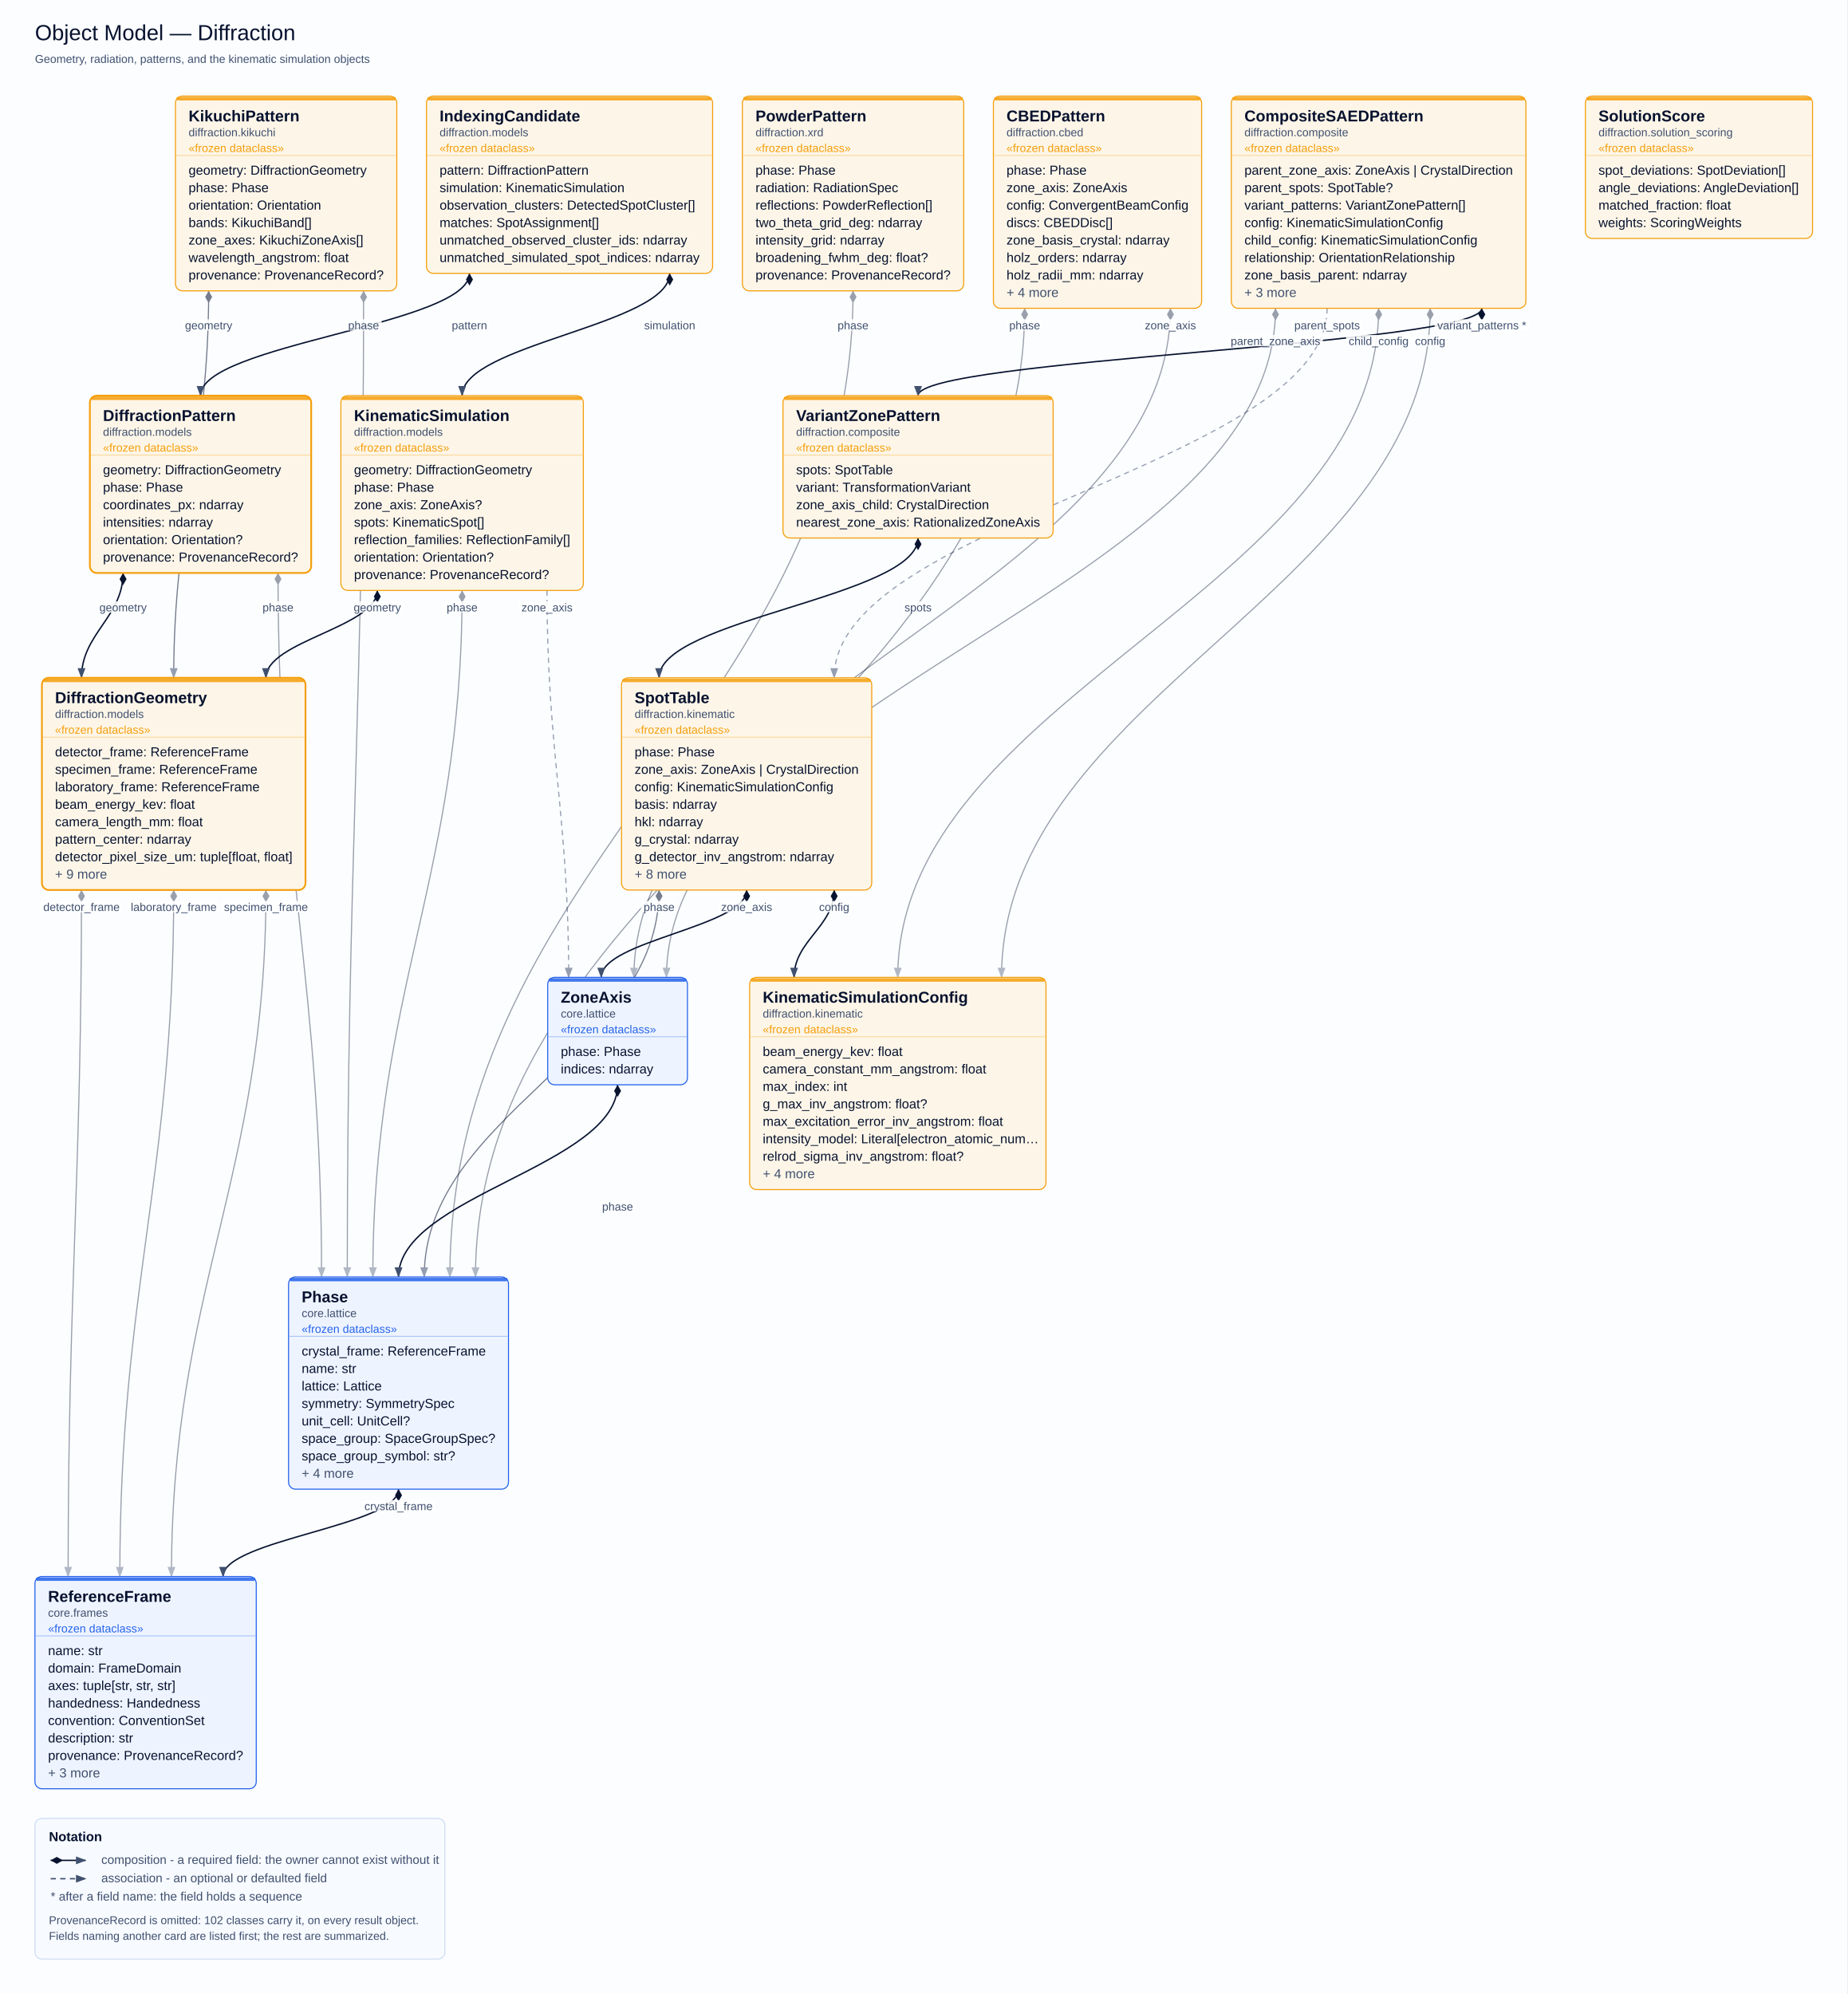
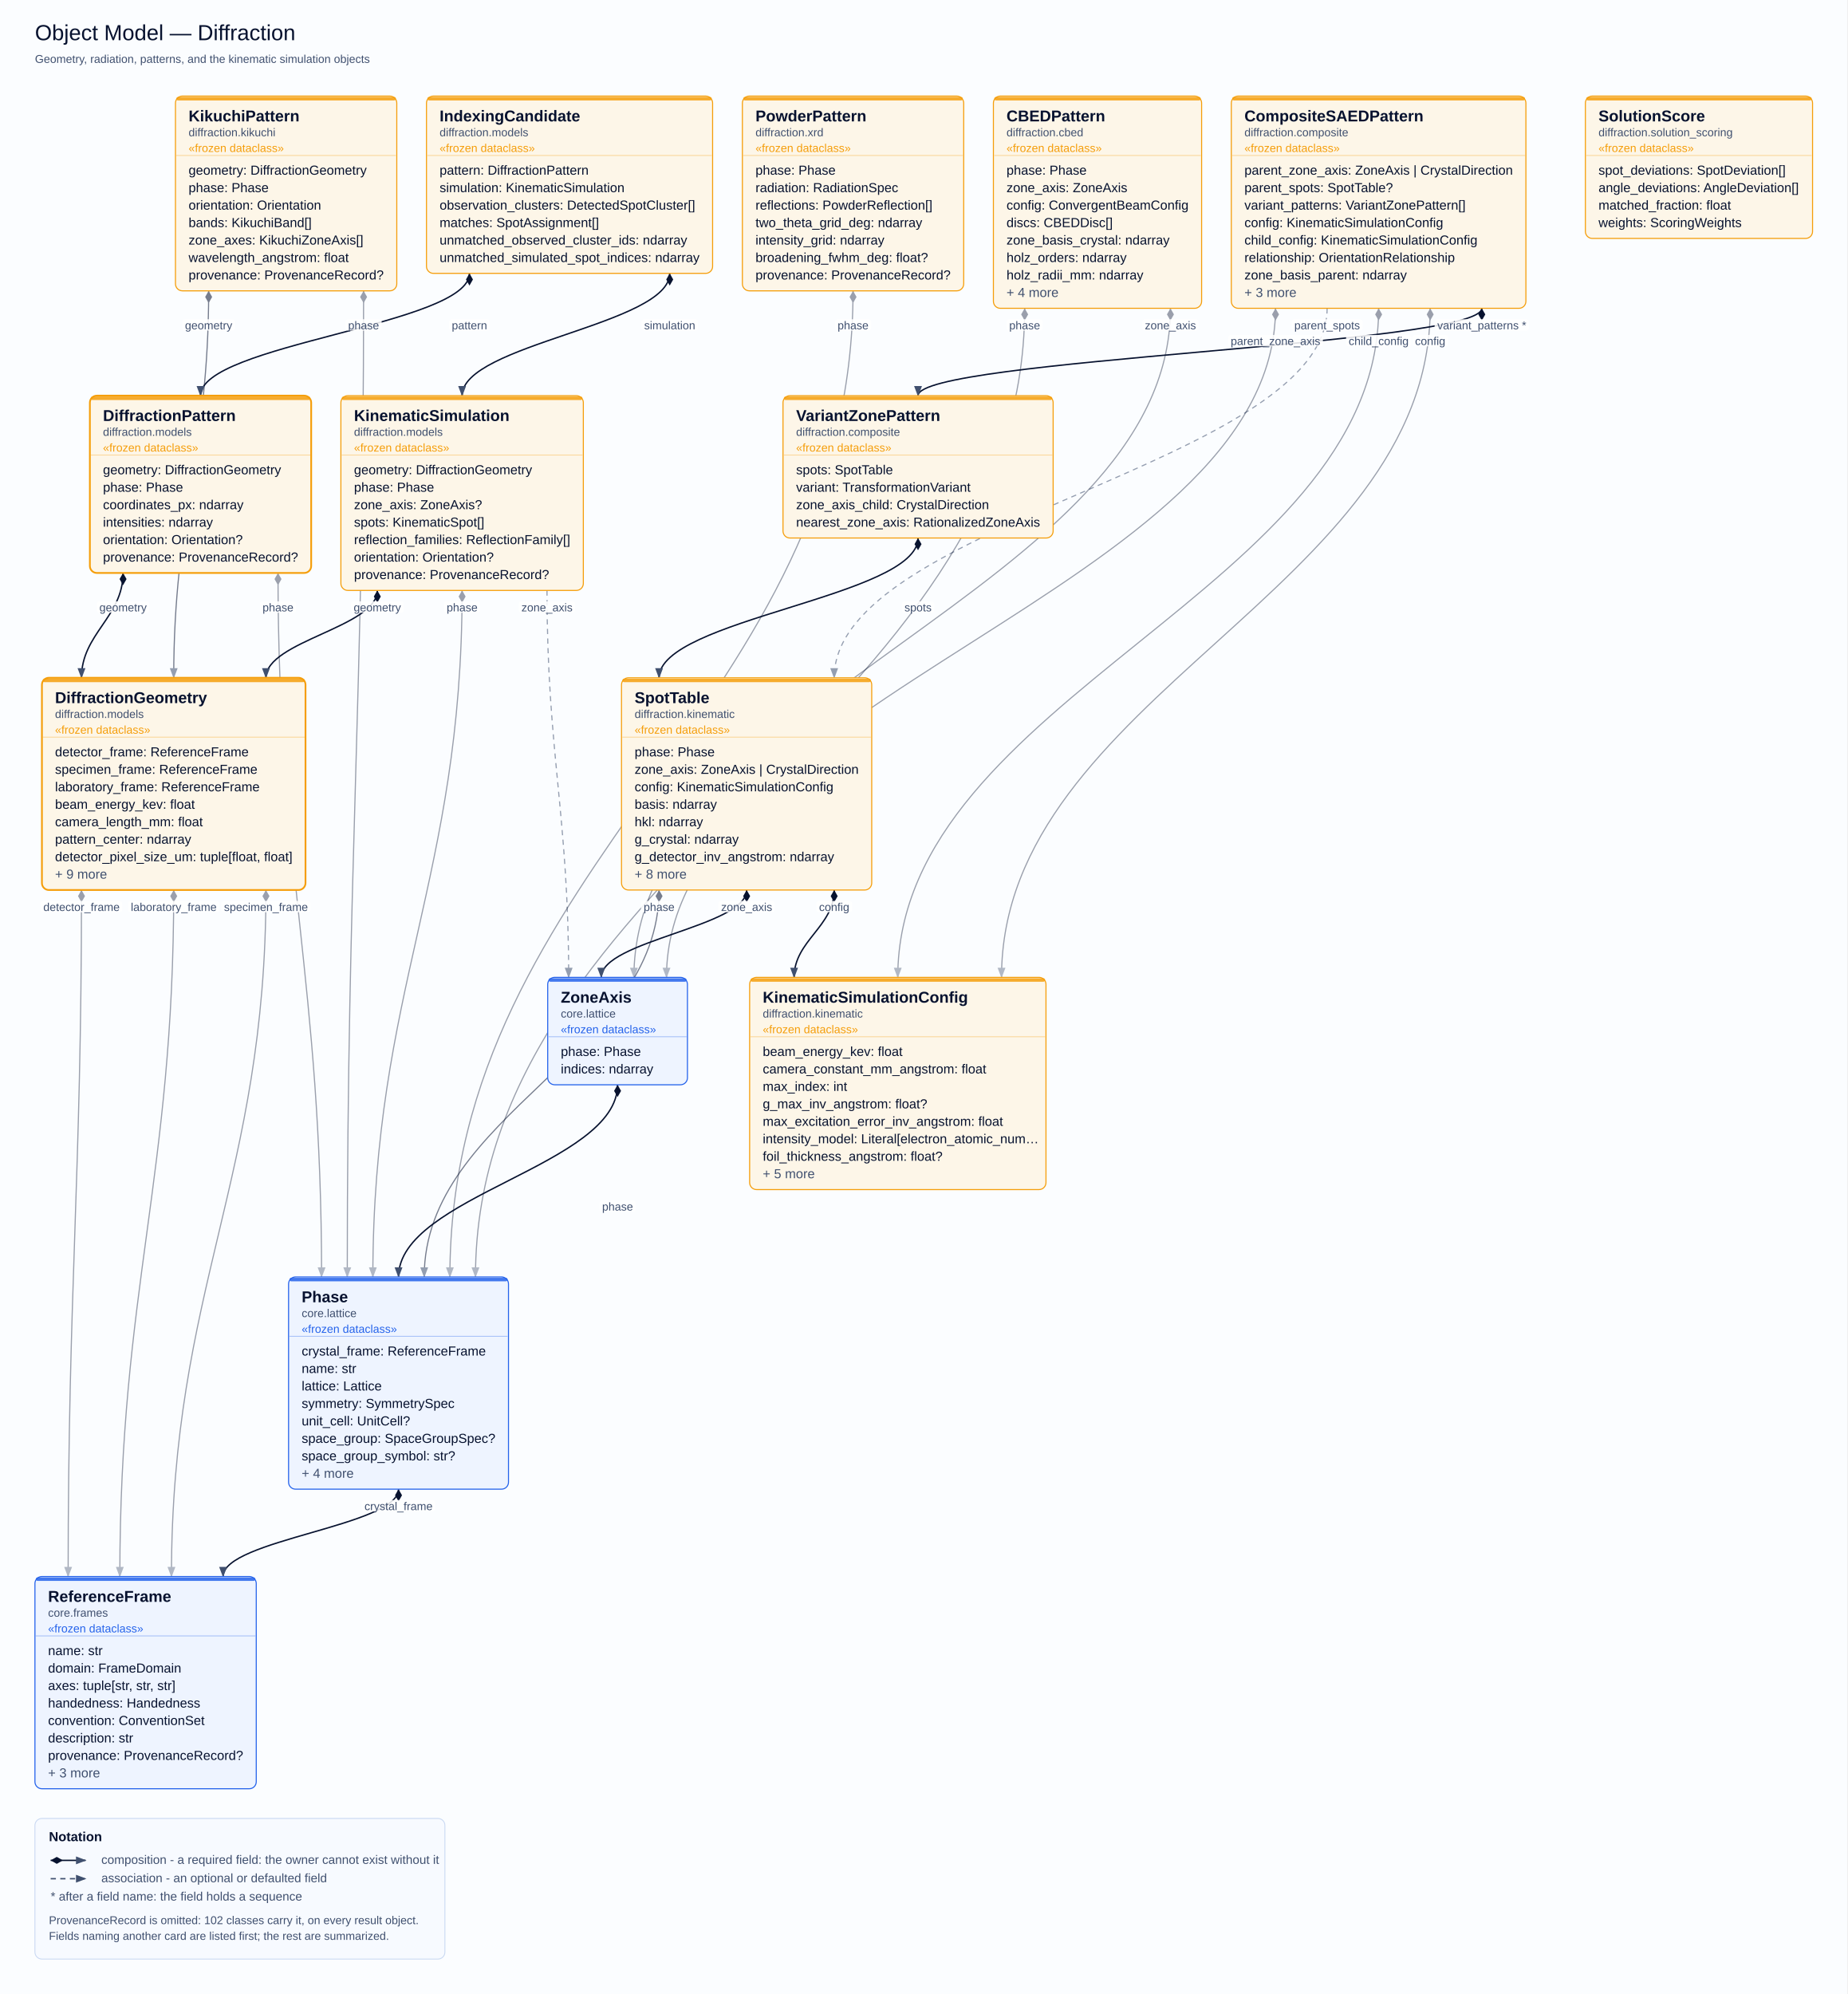
<svg xmlns="http://www.w3.org/2000/svg" width="2115" height="2283" viewBox="0 0 2115 2283" role="img">
  <defs>
    <marker id="cd-arrow" markerUnits="userSpaceOnUse" markerWidth="12" markerHeight="9" refX="11" refY="4.5" orient="auto">
      <path d="M0,0 L12,4.5 L0,9 z" fill="#40506f" />
    </marker>
    <marker id="cd-triangle" markerUnits="userSpaceOnUse" markerWidth="14" markerHeight="12" refX="1" refY="6" orient="auto">
      <path d="M13,0 L1,6 L13,12 z" fill="#ffffff" stroke="#334155" stroke-width="1.4" />
    </marker>
    <marker id="cd-diamond" markerUnits="userSpaceOnUse" markerWidth="15" markerHeight="10" refX="1" refY="5" orient="auto">
      <path d="M1,5 L8,1 L15,5 L8,9 z" fill="#07122f" />
    </marker>
  </defs>
  <rect width="2115" height="2283" fill="#fbfdff" />
  <text x="40.0" y="46.0" font-size="25" font-family="Arial" fill="#07122f" text-anchor="start">Object Model — Diffraction</text>
  <text x="40.0" y="72.0" font-size="13" font-family="Arial" fill="#40506f" text-anchor="start">Geometry, radiation, patterns, and the kinematic simulation objects</text>
  <path d="M1519.5,353.0 C1519.5,530.7 955.1,598.3 955.1,776.0" fill="none" stroke="#40506f" stroke-width="1.3" stroke-dasharray="6 5" opacity="0.55" marker-end="url(#cd-arrow)" />
  <path d="M626.3,676.0 C626.3,862.1 651.1,932.9 651.1,1119.0" fill="none" stroke="#40506f" stroke-width="1.3" stroke-dasharray="6 5" opacity="0.55" marker-end="url(#cd-arrow)" />
  <path d="M456.3,1705.0 C456.3,1747.0 255.4,1763.0 255.4,1805.0" fill="none" stroke="#07122f" stroke-width="1.6" marker-end="url(#cd-arrow)" marker-start="url(#cd-diamond)" />
  <path d="M707.1,1242.0 C707.1,1334.4 456.3,1369.6 456.3,1462.0" fill="none" stroke="#07122f" stroke-width="1.6" marker-end="url(#cd-arrow)" marker-start="url(#cd-diamond)" />
  <path d="M1173.2,353.0 C1173.2,818.8 544.4,996.2 544.4,1462.0" fill="none" stroke="#07122f" stroke-width="1.3" opacity="0.40" marker-end="url(#cd-arrow)" marker-start="url(#cd-diamond)" />
  <path d="M1340.1,353.0 C1340.1,674.7 725.8,797.3 725.8,1119.0" fill="none" stroke="#07122f" stroke-width="1.3" opacity="0.40" marker-end="url(#cd-arrow)" marker-start="url(#cd-diamond)" />
  <path d="M1460.4,353.0 C1460.4,674.7 763.1,797.3 763.1,1119.0" fill="none" stroke="#07122f" stroke-width="1.3" opacity="0.40" marker-end="url(#cd-arrow)" marker-start="url(#cd-diamond)" />
  <path d="M1696.6,353.0 C1696.6,395.0 1051.1,411.0 1051.1,453.0" fill="none" stroke="#07122f" stroke-width="1.6" marker-end="url(#cd-arrow)" marker-start="url(#cd-diamond)" />
  <path d="M1578.5,353.0 C1578.5,674.7 1027.9,797.3 1027.9,1119.0" fill="none" stroke="#07122f" stroke-width="1.3" opacity="0.40" marker-end="url(#cd-arrow)" marker-start="url(#cd-diamond)" />
  <path d="M1637.5,353.0 C1637.5,674.7 1146.7,797.3 1146.7,1119.0" fill="none" stroke="#07122f" stroke-width="1.3" opacity="0.40" marker-end="url(#cd-arrow)" marker-start="url(#cd-diamond)" />
  <path d="M1051.1,616.0 C1051.1,683.2 754.6,708.8 754.6,776.0" fill="none" stroke="#07122f" stroke-width="1.6" marker-end="url(#cd-arrow)" marker-start="url(#cd-diamond)" />
  <path d="M416.3,333.0 C416.3,807.2 397.6,987.8 397.6,1462.0" fill="none" stroke="#07122f" stroke-width="1.3" opacity="0.40" marker-end="url(#cd-arrow)" marker-start="url(#cd-diamond)" />
  <path d="M238.9,333.0 C238.9,519.1 198.9,589.9 198.9,776.0" fill="none" stroke="#07122f" stroke-width="1.3" opacity="0.55" marker-end="url(#cd-arrow)" marker-start="url(#cd-diamond)" />
  <path d="M754.6,1019.0 C754.6,1205.1 485.7,1275.9 485.7,1462.0" fill="none" stroke="#07122f" stroke-width="1.3" opacity="0.55" marker-end="url(#cd-arrow)" marker-start="url(#cd-diamond)" />
  <path d="M854.9,1019.0 C854.9,1061.0 688.4,1077.0 688.4,1119.0" fill="none" stroke="#07122f" stroke-width="1.6" marker-end="url(#cd-arrow)" marker-start="url(#cd-diamond)" />
  <path d="M955.1,1019.0 C955.1,1061.0 909.2,1077.0 909.2,1119.0" fill="none" stroke="#07122f" stroke-width="1.6" marker-end="url(#cd-arrow)" marker-start="url(#cd-diamond)" />
  <path d="M93.3,1019.0 C93.3,1349.1 78.0,1474.9 78.0,1805.0" fill="none" stroke="#07122f" stroke-width="1.3" opacity="0.40" marker-end="url(#cd-arrow)" marker-start="url(#cd-diamond)" />
  <path d="M198.9,1019.0 C198.9,1349.1 137.2,1474.9 137.2,1805.0" fill="none" stroke="#07122f" stroke-width="1.3" opacity="0.40" marker-end="url(#cd-arrow)" marker-start="url(#cd-diamond)" />
  <path d="M304.5,1019.0 C304.5,1349.1 196.3,1474.9 196.3,1805.0" fill="none" stroke="#07122f" stroke-width="1.3" opacity="0.40" marker-end="url(#cd-arrow)" marker-start="url(#cd-diamond)" />
  <path d="M318.3,656.0 C318.3,994.5 368.2,1123.5 368.2,1462.0" fill="none" stroke="#07122f" stroke-width="1.3" opacity="0.40" marker-end="url(#cd-arrow)" marker-start="url(#cd-diamond)" />
  <path d="M140.9,656.0 C140.9,706.4 93.3,725.6 93.3,776.0" fill="none" stroke="#07122f" stroke-width="1.6" marker-end="url(#cd-arrow)" marker-start="url(#cd-diamond)" />
  <path d="M537.5,313.0 C537.5,371.8 229.6,394.2 229.6,453.0" fill="none" stroke="#07122f" stroke-width="1.6" marker-end="url(#cd-arrow)" marker-start="url(#cd-diamond)" />
  <path d="M766.8,313.0 C766.8,371.8 529.1,394.2 529.1,453.0" fill="none" stroke="#07122f" stroke-width="1.6" marker-end="url(#cd-arrow)" marker-start="url(#cd-diamond)" />
  <path d="M529.1,676.0 C529.1,1006.1 426.9,1131.9 426.9,1462.0" fill="none" stroke="#07122f" stroke-width="1.3" opacity="0.40" marker-end="url(#cd-arrow)" marker-start="url(#cd-diamond)" />
  <path d="M432.0,676.0 C432.0,718.0 304.5,734.0 304.5,776.0" fill="none" stroke="#07122f" stroke-width="1.6" marker-end="url(#cd-arrow)" marker-start="url(#cd-diamond)" />
  <path d="M976.7,333.0 C976.7,807.2 515.1,987.8 515.1,1462.0" fill="none" stroke="#07122f" stroke-width="1.3" opacity="0.40" marker-end="url(#cd-arrow)" marker-start="url(#cd-diamond)" />
  <rect x="48.0" y="776.0" width="301.8" height="243.0" rx="8" fill="#fdf6e8" stroke="#f59e0b" stroke-width="2.0" />
  <rect x="49.0" y="777.0" width="299.8" height="4" rx="2" fill="#f59e0b" opacity="0.85" />
  <text x="63.0" y="805.0" font-size="18" font-family="Arial" fill="#07122f" text-anchor="start" font-weight="bold">DiffractionGeometry</text>
  <text x="63.0" y="822.0" font-size="13" font-family="Arial" fill="#40506f" text-anchor="start">diffraction.models</text>
  <text x="63.0" y="840.0" font-size="13" font-family="Arial" fill="#f59e0b" text-anchor="start">«frozen dataclass»</text>
  <line x1="49.0" y1="844.0" x2="348.8" y2="844.0" stroke="#f59e0b" stroke-width="1" opacity="0.35" />
  <text x="63.0" y="866.0" font-size="15" font-family="Arial" fill="#07122f" text-anchor="start">detector_frame: ReferenceFrame</text>
  <text x="63.0" y="886.0" font-size="15" font-family="Arial" fill="#07122f" text-anchor="start">specimen_frame: ReferenceFrame</text>
  <text x="63.0" y="906.0" font-size="15" font-family="Arial" fill="#07122f" text-anchor="start">laboratory_frame: ReferenceFrame</text>
  <text x="63.0" y="926.0" font-size="15" font-family="Arial" fill="#07122f" text-anchor="start">beam_energy_kev: float</text>
  <text x="63.0" y="946.0" font-size="15" font-family="Arial" fill="#07122f" text-anchor="start">camera_length_mm: float</text>
  <text x="63.0" y="966.0" font-size="15" font-family="Arial" fill="#07122f" text-anchor="start">pattern_center: ndarray</text>
  <text x="63.0" y="986.0" font-size="15" font-family="Arial" fill="#07122f" text-anchor="start">detector_pixel_size_um: tuple[float, float]</text>
  <text x="63.0" y="1006.0" font-size="15" font-family="Arial" fill="#40506f" text-anchor="start">+ 9 more</text>
  <rect x="102.9" y="453.0" width="253.4" height="203.0" rx="8" fill="#fdf6e8" stroke="#f59e0b" stroke-width="2.0" />
  <rect x="103.9" y="454.0" width="251.4" height="4" rx="2" fill="#f59e0b" opacity="0.85" />
  <text x="117.9" y="482.0" font-size="18" font-family="Arial" fill="#07122f" text-anchor="start" font-weight="bold">DiffractionPattern</text>
  <text x="117.9" y="499.0" font-size="13" font-family="Arial" fill="#40506f" text-anchor="start">diffraction.models</text>
  <text x="117.9" y="517.0" font-size="13" font-family="Arial" fill="#f59e0b" text-anchor="start">«frozen dataclass»</text>
  <line x1="103.9" y1="521.0" x2="355.3" y2="521.0" stroke="#f59e0b" stroke-width="1" opacity="0.35" />
  <text x="117.9" y="543.0" font-size="15" font-family="Arial" fill="#07122f" text-anchor="start">geometry: DiffractionGeometry</text>
  <text x="117.9" y="563.0" font-size="15" font-family="Arial" fill="#07122f" text-anchor="start">phase: Phase</text>
  <text x="117.9" y="583.0" font-size="15" font-family="Arial" fill="#07122f" text-anchor="start">coordinates_px: ndarray</text>
  <text x="117.9" y="603.0" font-size="15" font-family="Arial" fill="#07122f" text-anchor="start">intensities: ndarray</text>
  <text x="117.9" y="623.0" font-size="15" font-family="Arial" fill="#07122f" text-anchor="start">orientation: Orientation?</text>
  <text x="117.9" y="643.0" font-size="15" font-family="Arial" fill="#07122f" text-anchor="start">provenance: ProvenanceRecord?</text>
  <rect x="1409.8" y="110.0" width="337.3" height="243.0" rx="8" fill="#fdf6e8" stroke="#f59e0b" stroke-width="1.2" />
  <rect x="1410.8" y="111.0" width="335.3" height="4" rx="2" fill="#f59e0b" opacity="0.85" />
  <text x="1424.8" y="139.0" font-size="18" font-family="Arial" fill="#07122f" text-anchor="start" font-weight="bold">CompositeSAEDPattern</text>
  <text x="1424.8" y="156.0" font-size="13" font-family="Arial" fill="#40506f" text-anchor="start">diffraction.composite</text>
  <text x="1424.8" y="174.0" font-size="13" font-family="Arial" fill="#f59e0b" text-anchor="start">«frozen dataclass»</text>
  <line x1="1410.8" y1="178.0" x2="1746.2" y2="178.0" stroke="#f59e0b" stroke-width="1" opacity="0.35" />
  <text x="1424.8" y="200.0" font-size="15" font-family="Arial" fill="#07122f" text-anchor="start">parent_zone_axis: ZoneAxis | CrystalDirection</text>
  <text x="1424.8" y="220.0" font-size="15" font-family="Arial" fill="#07122f" text-anchor="start">parent_spots: SpotTable?</text>
  <text x="1424.8" y="240.0" font-size="15" font-family="Arial" fill="#07122f" text-anchor="start">variant_patterns: VariantZonePattern[]</text>
  <text x="1424.8" y="260.0" font-size="15" font-family="Arial" fill="#07122f" text-anchor="start">config: KinematicSimulationConfig</text>
  <text x="1424.8" y="280.0" font-size="15" font-family="Arial" fill="#07122f" text-anchor="start">child_config: KinematicSimulationConfig</text>
  <text x="1424.8" y="300.0" font-size="15" font-family="Arial" fill="#07122f" text-anchor="start">relationship: OrientationRelationship</text>
  <text x="1424.8" y="320.0" font-size="15" font-family="Arial" fill="#07122f" text-anchor="start">zone_basis_parent: ndarray</text>
  <text x="1424.8" y="340.0" font-size="15" font-family="Arial" fill="#40506f" text-anchor="start">+ 3 more</text>
  <rect x="488.3" y="110.0" width="327.6" height="203.0" rx="8" fill="#fdf6e8" stroke="#f59e0b" stroke-width="1.2" />
  <rect x="489.3" y="111.0" width="325.6" height="4" rx="2" fill="#f59e0b" opacity="0.85" />
  <text x="503.3" y="139.0" font-size="18" font-family="Arial" fill="#07122f" text-anchor="start" font-weight="bold">IndexingCandidate</text>
  <text x="503.3" y="156.0" font-size="13" font-family="Arial" fill="#40506f" text-anchor="start">diffraction.models</text>
  <text x="503.3" y="174.0" font-size="13" font-family="Arial" fill="#f59e0b" text-anchor="start">«frozen dataclass»</text>
  <line x1="489.3" y1="178.0" x2="815.0" y2="178.0" stroke="#f59e0b" stroke-width="1" opacity="0.35" />
  <text x="503.3" y="200.0" font-size="15" font-family="Arial" fill="#07122f" text-anchor="start">pattern: DiffractionPattern</text>
  <text x="503.3" y="220.0" font-size="15" font-family="Arial" fill="#07122f" text-anchor="start">simulation: KinematicSimulation</text>
  <text x="503.3" y="240.0" font-size="15" font-family="Arial" fill="#07122f" text-anchor="start">observation_clusters: DetectedSpotCluster[]</text>
  <text x="503.3" y="260.0" font-size="15" font-family="Arial" fill="#07122f" text-anchor="start">matches: SpotAssignment[]</text>
  <text x="503.3" y="280.0" font-size="15" font-family="Arial" fill="#07122f" text-anchor="start">unmatched_observed_cluster_ids: ndarray</text>
  <text x="503.3" y="300.0" font-size="15" font-family="Arial" fill="#07122f" text-anchor="start">unmatched_simulated_spot_indices: ndarray</text>
  <rect x="1137.4" y="110.0" width="238.4" height="243.0" rx="8" fill="#fdf6e8" stroke="#f59e0b" stroke-width="1.2" />
  <rect x="1138.4" y="111.0" width="236.4" height="4" rx="2" fill="#f59e0b" opacity="0.85" />
  <text x="1152.4" y="139.0" font-size="18" font-family="Arial" fill="#07122f" text-anchor="start" font-weight="bold">CBEDPattern</text>
  <text x="1152.4" y="156.0" font-size="13" font-family="Arial" fill="#40506f" text-anchor="start">diffraction.cbed</text>
  <text x="1152.4" y="174.0" font-size="13" font-family="Arial" fill="#f59e0b" text-anchor="start">«frozen dataclass»</text>
  <line x1="1138.4" y1="178.0" x2="1374.8" y2="178.0" stroke="#f59e0b" stroke-width="1" opacity="0.35" />
  <text x="1152.4" y="200.0" font-size="15" font-family="Arial" fill="#07122f" text-anchor="start">phase: Phase</text>
  <text x="1152.4" y="220.0" font-size="15" font-family="Arial" fill="#07122f" text-anchor="start">zone_axis: ZoneAxis</text>
  <text x="1152.4" y="240.0" font-size="15" font-family="Arial" fill="#07122f" text-anchor="start">config: ConvergentBeamConfig</text>
  <text x="1152.4" y="260.0" font-size="15" font-family="Arial" fill="#07122f" text-anchor="start">discs: CBEDDisc[]</text>
  <text x="1152.4" y="280.0" font-size="15" font-family="Arial" fill="#07122f" text-anchor="start">zone_basis_crystal: ndarray</text>
  <text x="1152.4" y="300.0" font-size="15" font-family="Arial" fill="#07122f" text-anchor="start">holz_orders: ndarray</text>
  <text x="1152.4" y="320.0" font-size="15" font-family="Arial" fill="#07122f" text-anchor="start">holz_radii_mm: ndarray</text>
  <text x="1152.4" y="340.0" font-size="15" font-family="Arial" fill="#40506f" text-anchor="start">+ 4 more</text>
  <rect x="390.3" y="453.0" width="277.6" height="223.0" rx="8" fill="#fdf6e8" stroke="#f59e0b" stroke-width="1.2" />
  <rect x="391.3" y="454.0" width="275.6" height="4" rx="2" fill="#f59e0b" opacity="0.85" />
  <text x="405.3" y="482.0" font-size="18" font-family="Arial" fill="#07122f" text-anchor="start" font-weight="bold">KinematicSimulation</text>
  <text x="405.3" y="499.0" font-size="13" font-family="Arial" fill="#40506f" text-anchor="start">diffraction.models</text>
  <text x="405.3" y="517.0" font-size="13" font-family="Arial" fill="#f59e0b" text-anchor="start">«frozen dataclass»</text>
  <line x1="391.3" y1="521.0" x2="666.9" y2="521.0" stroke="#f59e0b" stroke-width="1" opacity="0.35" />
  <text x="405.3" y="543.0" font-size="15" font-family="Arial" fill="#07122f" text-anchor="start">geometry: DiffractionGeometry</text>
  <text x="405.3" y="563.0" font-size="15" font-family="Arial" fill="#07122f" text-anchor="start">phase: Phase</text>
  <text x="405.3" y="583.0" font-size="15" font-family="Arial" fill="#07122f" text-anchor="start">zone_axis: ZoneAxis?</text>
  <text x="405.3" y="603.0" font-size="15" font-family="Arial" fill="#07122f" text-anchor="start">spots: KinematicSpot[]</text>
  <text x="405.3" y="623.0" font-size="15" font-family="Arial" fill="#07122f" text-anchor="start">reflection_families: ReflectionFamily[]</text>
  <text x="405.3" y="643.0" font-size="15" font-family="Arial" fill="#07122f" text-anchor="start">orientation: Orientation?</text>
  <text x="405.3" y="663.0" font-size="15" font-family="Arial" fill="#07122f" text-anchor="start">provenance: ProvenanceRecord?</text>
  <rect x="896.5" y="453.0" width="309.3" height="163.0" rx="8" fill="#fdf6e8" stroke="#f59e0b" stroke-width="1.2" />
  <rect x="897.5" y="454.0" width="307.3" height="4" rx="2" fill="#f59e0b" opacity="0.85" />
  <text x="911.5" y="482.0" font-size="18" font-family="Arial" fill="#07122f" text-anchor="start" font-weight="bold">VariantZonePattern</text>
  <text x="911.5" y="499.0" font-size="13" font-family="Arial" fill="#40506f" text-anchor="start">diffraction.composite</text>
  <text x="911.5" y="517.0" font-size="13" font-family="Arial" fill="#f59e0b" text-anchor="start">«frozen dataclass»</text>
  <line x1="897.5" y1="521.0" x2="1204.8" y2="521.0" stroke="#f59e0b" stroke-width="1" opacity="0.35" />
  <text x="911.5" y="543.0" font-size="15" font-family="Arial" fill="#07122f" text-anchor="start">spots: SpotTable</text>
  <text x="911.5" y="563.0" font-size="15" font-family="Arial" fill="#07122f" text-anchor="start">variant: TransformationVariant</text>
  <text x="911.5" y="583.0" font-size="15" font-family="Arial" fill="#07122f" text-anchor="start">zone_axis_child: CrystalDirection</text>
  <text x="911.5" y="603.0" font-size="15" font-family="Arial" fill="#07122f" text-anchor="start">nearest_zone_axis: RationalizedZoneAxis</text>
  <rect x="200.9" y="110.0" width="253.4" height="223.0" rx="8" fill="#fdf6e8" stroke="#f59e0b" stroke-width="1.2" />
  <rect x="201.9" y="111.0" width="251.4" height="4" rx="2" fill="#f59e0b" opacity="0.85" />
  <text x="215.9" y="139.0" font-size="18" font-family="Arial" fill="#07122f" text-anchor="start" font-weight="bold">KikuchiPattern</text>
  <text x="215.9" y="156.0" font-size="13" font-family="Arial" fill="#40506f" text-anchor="start">diffraction.kikuchi</text>
  <text x="215.9" y="174.0" font-size="13" font-family="Arial" fill="#f59e0b" text-anchor="start">«frozen dataclass»</text>
  <line x1="201.9" y1="178.0" x2="453.3" y2="178.0" stroke="#f59e0b" stroke-width="1" opacity="0.35" />
  <text x="215.9" y="200.0" font-size="15" font-family="Arial" fill="#07122f" text-anchor="start">geometry: DiffractionGeometry</text>
  <text x="215.9" y="220.0" font-size="15" font-family="Arial" fill="#07122f" text-anchor="start">phase: Phase</text>
  <text x="215.9" y="240.0" font-size="15" font-family="Arial" fill="#07122f" text-anchor="start">orientation: Orientation</text>
  <text x="215.9" y="260.0" font-size="15" font-family="Arial" fill="#07122f" text-anchor="start">bands: KikuchiBand[]</text>
  <text x="215.9" y="280.0" font-size="15" font-family="Arial" fill="#07122f" text-anchor="start">zone_axes: KikuchiZoneAxis[]</text>
  <text x="215.9" y="300.0" font-size="15" font-family="Arial" fill="#07122f" text-anchor="start">wavelength_angstrom: float</text>
  <text x="215.9" y="320.0" font-size="15" font-family="Arial" fill="#07122f" text-anchor="start">provenance: ProvenanceRecord?</text>
  <rect x="858.3" y="1119.0" width="339.3" height="243.0" rx="8" fill="#fdf6e8" stroke="#f59e0b" stroke-width="1.2" />
  <rect x="859.3" y="1120.0" width="337.3" height="4" rx="2" fill="#f59e0b" opacity="0.85" />
  <text x="873.3" y="1148.0" font-size="18" font-family="Arial" fill="#07122f" text-anchor="start" font-weight="bold">KinematicSimulationConfig</text>
  <text x="873.3" y="1165.0" font-size="13" font-family="Arial" fill="#40506f" text-anchor="start">diffraction.kinematic</text>
  <text x="873.3" y="1183.0" font-size="13" font-family="Arial" fill="#f59e0b" text-anchor="start">«frozen dataclass»</text>
  <line x1="859.3" y1="1187.0" x2="1196.6" y2="1187.0" stroke="#f59e0b" stroke-width="1" opacity="0.35" />
  <text x="873.3" y="1209.0" font-size="15" font-family="Arial" fill="#07122f" text-anchor="start">beam_energy_kev: float</text>
  <text x="873.3" y="1229.0" font-size="15" font-family="Arial" fill="#07122f" text-anchor="start">camera_constant_mm_angstrom: float</text>
  <text x="873.3" y="1249.0" font-size="15" font-family="Arial" fill="#07122f" text-anchor="start">max_index: int</text>
  <text x="873.3" y="1269.0" font-size="15" font-family="Arial" fill="#07122f" text-anchor="start">g_max_inv_angstrom: float?</text>
  <text x="873.3" y="1289.0" font-size="15" font-family="Arial" fill="#07122f" text-anchor="start">max_excitation_error_inv_angstrom: float</text>
  <text x="873.3" y="1309.0" font-size="15" font-family="Arial" fill="#07122f" text-anchor="start">intensity_model: Literal[electron_atomic_num…</text>
-   <text x="873.3" y="1329.0" font-size="15" font-family="Arial" fill="#07122f" text-anchor="start">relrod_sigma_inv_angstrom: float?</text>
-   <text x="873.3" y="1349.0" font-size="15" font-family="Arial" fill="#40506f" text-anchor="start">+ 4 more</text>
+   <text x="873.3" y="1329.0" font-size="15" font-family="Arial" fill="#07122f" text-anchor="start">foil_thickness_angstrom: float?</text>
+   <text x="873.3" y="1349.0" font-size="15" font-family="Arial" fill="#40506f" text-anchor="start">+ 5 more</text>
  <rect x="711.6" y="776.0" width="286.5" height="243.0" rx="8" fill="#fdf6e8" stroke="#f59e0b" stroke-width="1.2" />
  <rect x="712.6" y="777.0" width="284.5" height="4" rx="2" fill="#f59e0b" opacity="0.85" />
  <text x="726.6" y="805.0" font-size="18" font-family="Arial" fill="#07122f" text-anchor="start" font-weight="bold">SpotTable</text>
  <text x="726.6" y="822.0" font-size="13" font-family="Arial" fill="#40506f" text-anchor="start">diffraction.kinematic</text>
  <text x="726.6" y="840.0" font-size="13" font-family="Arial" fill="#f59e0b" text-anchor="start">«frozen dataclass»</text>
  <line x1="712.6" y1="844.0" x2="997.1" y2="844.0" stroke="#f59e0b" stroke-width="1" opacity="0.35" />
  <text x="726.6" y="866.0" font-size="15" font-family="Arial" fill="#07122f" text-anchor="start">phase: Phase</text>
  <text x="726.6" y="886.0" font-size="15" font-family="Arial" fill="#07122f" text-anchor="start">zone_axis: ZoneAxis | CrystalDirection</text>
  <text x="726.6" y="906.0" font-size="15" font-family="Arial" fill="#07122f" text-anchor="start">config: KinematicSimulationConfig</text>
  <text x="726.6" y="926.0" font-size="15" font-family="Arial" fill="#07122f" text-anchor="start">basis: ndarray</text>
  <text x="726.6" y="946.0" font-size="15" font-family="Arial" fill="#07122f" text-anchor="start">hkl: ndarray</text>
  <text x="726.6" y="966.0" font-size="15" font-family="Arial" fill="#07122f" text-anchor="start">g_crystal: ndarray</text>
  <text x="726.6" y="986.0" font-size="15" font-family="Arial" fill="#07122f" text-anchor="start">g_detector_inv_angstrom: ndarray</text>
  <text x="726.6" y="1006.0" font-size="15" font-family="Arial" fill="#40506f" text-anchor="start">+ 8 more</text>
  <rect x="1815.2" y="110.0" width="260.1" height="163.0" rx="8" fill="#fdf6e8" stroke="#f59e0b" stroke-width="1.2" />
  <rect x="1816.2" y="111.0" width="258.1" height="4" rx="2" fill="#f59e0b" opacity="0.85" />
  <text x="1830.2" y="139.0" font-size="18" font-family="Arial" fill="#07122f" text-anchor="start" font-weight="bold">SolutionScore</text>
  <text x="1830.2" y="156.0" font-size="13" font-family="Arial" fill="#40506f" text-anchor="start">diffraction.solution_scoring</text>
  <text x="1830.2" y="174.0" font-size="13" font-family="Arial" fill="#f59e0b" text-anchor="start">«frozen dataclass»</text>
  <line x1="1816.2" y1="178.0" x2="2074.3" y2="178.0" stroke="#f59e0b" stroke-width="1" opacity="0.35" />
  <text x="1830.2" y="200.0" font-size="15" font-family="Arial" fill="#07122f" text-anchor="start">spot_deviations: SpotDeviation[]</text>
  <text x="1830.2" y="220.0" font-size="15" font-family="Arial" fill="#07122f" text-anchor="start">angle_deviations: AngleDeviation[]</text>
  <text x="1830.2" y="240.0" font-size="15" font-family="Arial" fill="#07122f" text-anchor="start">matched_fraction: float</text>
  <text x="1830.2" y="260.0" font-size="15" font-family="Arial" fill="#07122f" text-anchor="start">weights: ScoringWeights</text>
  <rect x="850.0" y="110.0" width="253.4" height="223.0" rx="8" fill="#fdf6e8" stroke="#f59e0b" stroke-width="1.2" />
  <rect x="851.0" y="111.0" width="251.4" height="4" rx="2" fill="#f59e0b" opacity="0.85" />
  <text x="865.0" y="139.0" font-size="18" font-family="Arial" fill="#07122f" text-anchor="start" font-weight="bold">PowderPattern</text>
  <text x="865.0" y="156.0" font-size="13" font-family="Arial" fill="#40506f" text-anchor="start">diffraction.xrd</text>
  <text x="865.0" y="174.0" font-size="13" font-family="Arial" fill="#f59e0b" text-anchor="start">«frozen dataclass»</text>
  <line x1="851.0" y1="178.0" x2="1102.4" y2="178.0" stroke="#f59e0b" stroke-width="1" opacity="0.35" />
  <text x="865.0" y="200.0" font-size="15" font-family="Arial" fill="#07122f" text-anchor="start">phase: Phase</text>
  <text x="865.0" y="220.0" font-size="15" font-family="Arial" fill="#07122f" text-anchor="start">radiation: RadiationSpec</text>
  <text x="865.0" y="240.0" font-size="15" font-family="Arial" fill="#07122f" text-anchor="start">reflections: PowderReflection[]</text>
  <text x="865.0" y="260.0" font-size="15" font-family="Arial" fill="#07122f" text-anchor="start">two_theta_grid_deg: ndarray</text>
  <text x="865.0" y="280.0" font-size="15" font-family="Arial" fill="#07122f" text-anchor="start">intensity_grid: ndarray</text>
  <text x="865.0" y="300.0" font-size="15" font-family="Arial" fill="#07122f" text-anchor="start">broadening_fwhm_deg: float?</text>
  <text x="865.0" y="320.0" font-size="15" font-family="Arial" fill="#07122f" text-anchor="start">provenance: ProvenanceRecord?</text>
  <rect x="330.4" y="1462.0" width="251.8" height="243.0" rx="8" fill="#eef4ff" stroke="#2563eb" stroke-width="1.2" />
  <rect x="331.4" y="1463.0" width="249.8" height="4" rx="2" fill="#2563eb" opacity="0.85" />
  <text x="345.4" y="1491.0" font-size="18" font-family="Arial" fill="#07122f" text-anchor="start" font-weight="bold">Phase</text>
  <text x="345.4" y="1508.0" font-size="13" font-family="Arial" fill="#40506f" text-anchor="start">core.lattice</text>
  <text x="345.4" y="1526.0" font-size="13" font-family="Arial" fill="#2563eb" text-anchor="start">«frozen dataclass»</text>
  <line x1="331.4" y1="1530.0" x2="581.2" y2="1530.0" stroke="#2563eb" stroke-width="1" opacity="0.35" />
  <text x="345.4" y="1552.0" font-size="15" font-family="Arial" fill="#07122f" text-anchor="start">crystal_frame: ReferenceFrame</text>
  <text x="345.4" y="1572.0" font-size="15" font-family="Arial" fill="#07122f" text-anchor="start">name: str</text>
  <text x="345.4" y="1592.0" font-size="15" font-family="Arial" fill="#07122f" text-anchor="start">lattice: Lattice</text>
  <text x="345.4" y="1612.0" font-size="15" font-family="Arial" fill="#07122f" text-anchor="start">symmetry: SymmetrySpec</text>
  <text x="345.4" y="1632.0" font-size="15" font-family="Arial" fill="#07122f" text-anchor="start">unit_cell: UnitCell?</text>
  <text x="345.4" y="1652.0" font-size="15" font-family="Arial" fill="#07122f" text-anchor="start">space_group: SpaceGroupSpec?</text>
  <text x="345.4" y="1672.0" font-size="15" font-family="Arial" fill="#07122f" text-anchor="start">space_group_symbol: str?</text>
  <text x="345.4" y="1692.0" font-size="15" font-family="Arial" fill="#40506f" text-anchor="start">+ 4 more</text>
  <rect x="627.1" y="1119.0" width="160.0" height="123.0" rx="8" fill="#eef4ff" stroke="#2563eb" stroke-width="1.2" />
  <rect x="628.1" y="1120.0" width="158.0" height="4" rx="2" fill="#2563eb" opacity="0.85" />
  <text x="642.1" y="1148.0" font-size="18" font-family="Arial" fill="#07122f" text-anchor="start" font-weight="bold">ZoneAxis</text>
  <text x="642.1" y="1165.0" font-size="13" font-family="Arial" fill="#40506f" text-anchor="start">core.lattice</text>
  <text x="642.1" y="1183.0" font-size="13" font-family="Arial" fill="#2563eb" text-anchor="start">«frozen dataclass»</text>
  <line x1="628.1" y1="1187.0" x2="786.1" y2="1187.0" stroke="#2563eb" stroke-width="1" opacity="0.35" />
  <text x="642.1" y="1209.0" font-size="15" font-family="Arial" fill="#07122f" text-anchor="start">phase: Phase</text>
  <text x="642.1" y="1229.0" font-size="15" font-family="Arial" fill="#07122f" text-anchor="start">indices: ndarray</text>
  <rect x="40.0" y="1805.0" width="253.4" height="243.0" rx="8" fill="#eef4ff" stroke="#2563eb" stroke-width="1.2" />
  <rect x="41.0" y="1806.0" width="251.4" height="4" rx="2" fill="#2563eb" opacity="0.85" />
  <text x="55.0" y="1834.0" font-size="18" font-family="Arial" fill="#07122f" text-anchor="start" font-weight="bold">ReferenceFrame</text>
  <text x="55.0" y="1851.0" font-size="13" font-family="Arial" fill="#40506f" text-anchor="start">core.frames</text>
  <text x="55.0" y="1869.0" font-size="13" font-family="Arial" fill="#2563eb" text-anchor="start">«frozen dataclass»</text>
  <line x1="41.0" y1="1873.0" x2="292.4" y2="1873.0" stroke="#2563eb" stroke-width="1" opacity="0.35" />
  <text x="55.0" y="1895.0" font-size="15" font-family="Arial" fill="#07122f" text-anchor="start">name: str</text>
  <text x="55.0" y="1915.0" font-size="15" font-family="Arial" fill="#07122f" text-anchor="start">domain: FrameDomain</text>
  <text x="55.0" y="1935.0" font-size="15" font-family="Arial" fill="#07122f" text-anchor="start">axes: tuple[str, str, str]</text>
  <text x="55.0" y="1955.0" font-size="15" font-family="Arial" fill="#07122f" text-anchor="start">handedness: Handedness</text>
  <text x="55.0" y="1975.0" font-size="15" font-family="Arial" fill="#07122f" text-anchor="start">convention: ConventionSet</text>
  <text x="55.0" y="1995.0" font-size="15" font-family="Arial" fill="#07122f" text-anchor="start">description: str</text>
  <text x="55.0" y="2015.0" font-size="15" font-family="Arial" fill="#07122f" text-anchor="start">provenance: ProvenanceRecord?</text>
  <text x="55.0" y="2035.0" font-size="15" font-family="Arial" fill="#40506f" text-anchor="start">+ 3 more</text>
  <rect x="1478.9" y="365.5" width="81.2" height="13" rx="3" fill="#ffffff" opacity="0.86" />
  <text x="1519.5" y="377.0" font-size="13" font-family="Arial" fill="#40506f" text-anchor="middle">parent_spots</text>
  <rect x="594.0" y="688.5" width="64.5" height="13" rx="3" fill="#ffffff" opacity="0.86" />
  <text x="626.3" y="700.0" font-size="13" font-family="Arial" fill="#40506f" text-anchor="middle">zone_axis</text>
  <rect x="414.3" y="1717.5" width="84.0" height="13" rx="3" fill="#ffffff" opacity="0.86" />
  <text x="456.3" y="1729.0" font-size="13" font-family="Arial" fill="#40506f" text-anchor="middle">crystal_frame</text>
  <rect x="686.4" y="1374.5" width="41.4" height="13" rx="3" fill="#ffffff" opacity="0.86" />
  <text x="707.1" y="1386.0" font-size="13" font-family="Arial" fill="#40506f" text-anchor="middle">phase</text>
  <rect x="1152.5" y="365.5" width="41.4" height="13" rx="3" fill="#ffffff" opacity="0.86" />
  <text x="1173.2" y="377.0" font-size="13" font-family="Arial" fill="#40506f" text-anchor="middle">phase</text>
  <rect x="1307.8" y="365.5" width="64.5" height="13" rx="3" fill="#ffffff" opacity="0.86" />
  <text x="1340.1" y="377.0" font-size="13" font-family="Arial" fill="#40506f" text-anchor="middle">zone_axis</text>
  <rect x="1406.1" y="383.5" width="108.6" height="13" rx="3" fill="#ffffff" opacity="0.86" />
  <text x="1460.4" y="395.0" font-size="13" font-family="Arial" fill="#40506f" text-anchor="middle">parent_zone_axis</text>
  <rect x="1642.6" y="365.5" width="107.9" height="13" rx="3" fill="#ffffff" opacity="0.86" />
  <text x="1696.6" y="377.0" font-size="13" font-family="Arial" fill="#40506f" text-anchor="middle">variant_patterns *</text>
  <rect x="1541.2" y="383.5" width="74.6" height="13" rx="3" fill="#ffffff" opacity="0.86" />
  <text x="1578.5" y="395.0" font-size="13" font-family="Arial" fill="#40506f" text-anchor="middle">child_config</text>
  <rect x="1617.2" y="383.5" width="40.7" height="13" rx="3" fill="#ffffff" opacity="0.86" />
  <text x="1637.5" y="395.0" font-size="13" font-family="Arial" fill="#40506f" text-anchor="middle">config</text>
  <rect x="1032.6" y="688.5" width="37.1" height="13" rx="3" fill="#ffffff" opacity="0.86" />
  <text x="1051.1" y="700.0" font-size="13" font-family="Arial" fill="#40506f" text-anchor="middle">spots</text>
  <rect x="395.6" y="365.5" width="41.4" height="13" rx="3" fill="#ffffff" opacity="0.86" />
  <text x="416.3" y="377.0" font-size="13" font-family="Arial" fill="#40506f" text-anchor="middle">phase</text>
  <rect x="208.8" y="365.5" width="60.2" height="13" rx="3" fill="#ffffff" opacity="0.86" />
  <text x="238.9" y="377.0" font-size="13" font-family="Arial" fill="#40506f" text-anchor="middle">geometry</text>
  <rect x="733.9" y="1031.5" width="41.4" height="13" rx="3" fill="#ffffff" opacity="0.86" />
  <text x="754.6" y="1043.0" font-size="13" font-family="Arial" fill="#40506f" text-anchor="middle">phase</text>
  <rect x="822.6" y="1031.5" width="64.5" height="13" rx="3" fill="#ffffff" opacity="0.86" />
  <text x="854.9" y="1043.0" font-size="13" font-family="Arial" fill="#40506f" text-anchor="middle">zone_axis</text>
  <rect x="934.8" y="1031.5" width="40.7" height="13" rx="3" fill="#ffffff" opacity="0.86" />
  <text x="955.1" y="1043.0" font-size="13" font-family="Arial" fill="#40506f" text-anchor="middle">config</text>
  <rect x="46.5" y="1031.5" width="93.4" height="13" rx="3" fill="#ffffff" opacity="0.86" />
  <text x="93.3" y="1043.0" font-size="13" font-family="Arial" fill="#40506f" text-anchor="middle">detector_frame</text>
  <rect x="146.8" y="1031.5" width="104.3" height="13" rx="3" fill="#ffffff" opacity="0.86" />
  <text x="198.9" y="1043.0" font-size="13" font-family="Arial" fill="#40506f" text-anchor="middle">laboratory_frame</text>
  <rect x="253.5" y="1031.5" width="102.1" height="13" rx="3" fill="#ffffff" opacity="0.86" />
  <text x="304.5" y="1043.0" font-size="13" font-family="Arial" fill="#40506f" text-anchor="middle">specimen_frame</text>
  <rect x="297.6" y="688.5" width="41.4" height="13" rx="3" fill="#ffffff" opacity="0.86" />
  <text x="318.3" y="700.0" font-size="13" font-family="Arial" fill="#40506f" text-anchor="middle">phase</text>
  <rect x="110.8" y="688.5" width="60.2" height="13" rx="3" fill="#ffffff" opacity="0.86" />
  <text x="140.9" y="700.0" font-size="13" font-family="Arial" fill="#40506f" text-anchor="middle">geometry</text>
  <rect x="514.2" y="365.5" width="46.5" height="13" rx="3" fill="#ffffff" opacity="0.86" />
  <text x="537.5" y="377.0" font-size="13" font-family="Arial" fill="#40506f" text-anchor="middle">pattern</text>
  <rect x="734.6" y="365.5" width="64.5" height="13" rx="3" fill="#ffffff" opacity="0.86" />
  <text x="766.8" y="377.0" font-size="13" font-family="Arial" fill="#40506f" text-anchor="middle">simulation</text>
  <rect x="508.4" y="688.5" width="41.4" height="13" rx="3" fill="#ffffff" opacity="0.86" />
  <text x="529.1" y="700.0" font-size="13" font-family="Arial" fill="#40506f" text-anchor="middle">phase</text>
  <rect x="401.9" y="688.5" width="60.2" height="13" rx="3" fill="#ffffff" opacity="0.86" />
  <text x="432.0" y="700.0" font-size="13" font-family="Arial" fill="#40506f" text-anchor="middle">geometry</text>
  <rect x="956.0" y="365.5" width="41.4" height="13" rx="3" fill="#ffffff" opacity="0.86" />
  <text x="976.7" y="377.0" font-size="13" font-family="Arial" fill="#40506f" text-anchor="middle">phase</text>
  <rect x="40.0" y="2082.0" width="469.4" height="161.0" rx="8" fill="#f7faff" stroke="#c8d8f2" stroke-width="1.0" />
  <text x="56.0" y="2108.0" font-size="15" font-family="Arial" fill="#07122f" text-anchor="start" font-weight="bold">Notation</text>
  <line x1="58.0" y1="2130.0" x2="98.0" y2="2130.0" stroke="#07122f" stroke-width="1.6" marker-end="url(#cd-arrow)" marker-start="url(#cd-diamond)" />
  <text x="116.0" y="2134.0" font-size="14" font-family="Arial" fill="#40506f" text-anchor="start">composition - a required field: the owner cannot exist without it</text>
  <line x1="58.0" y1="2151.0" x2="98.0" y2="2151.0" stroke="#40506f" stroke-width="1.6" stroke-dasharray="6 5" marker-end="url(#cd-arrow)" />
  <text x="116.0" y="2155.0" font-size="14" font-family="Arial" fill="#40506f" text-anchor="start">association - an optional or defaulted field</text>
  <text x="58.0" y="2176.0" font-size="14" font-family="Arial" fill="#40506f" text-anchor="start">*  after a field name: the field holds a sequence</text>
  <text x="56.0" y="2203.0" font-size="13" font-family="Arial" fill="#40506f" text-anchor="start">ProvenanceRecord is omitted: 102 classes carry it, on every result object.</text>
  <text x="56.0" y="2221.0" font-size="13" font-family="Arial" fill="#40506f" text-anchor="start">Fields naming another card are listed first; the rest are summarized.</text>
</svg>
